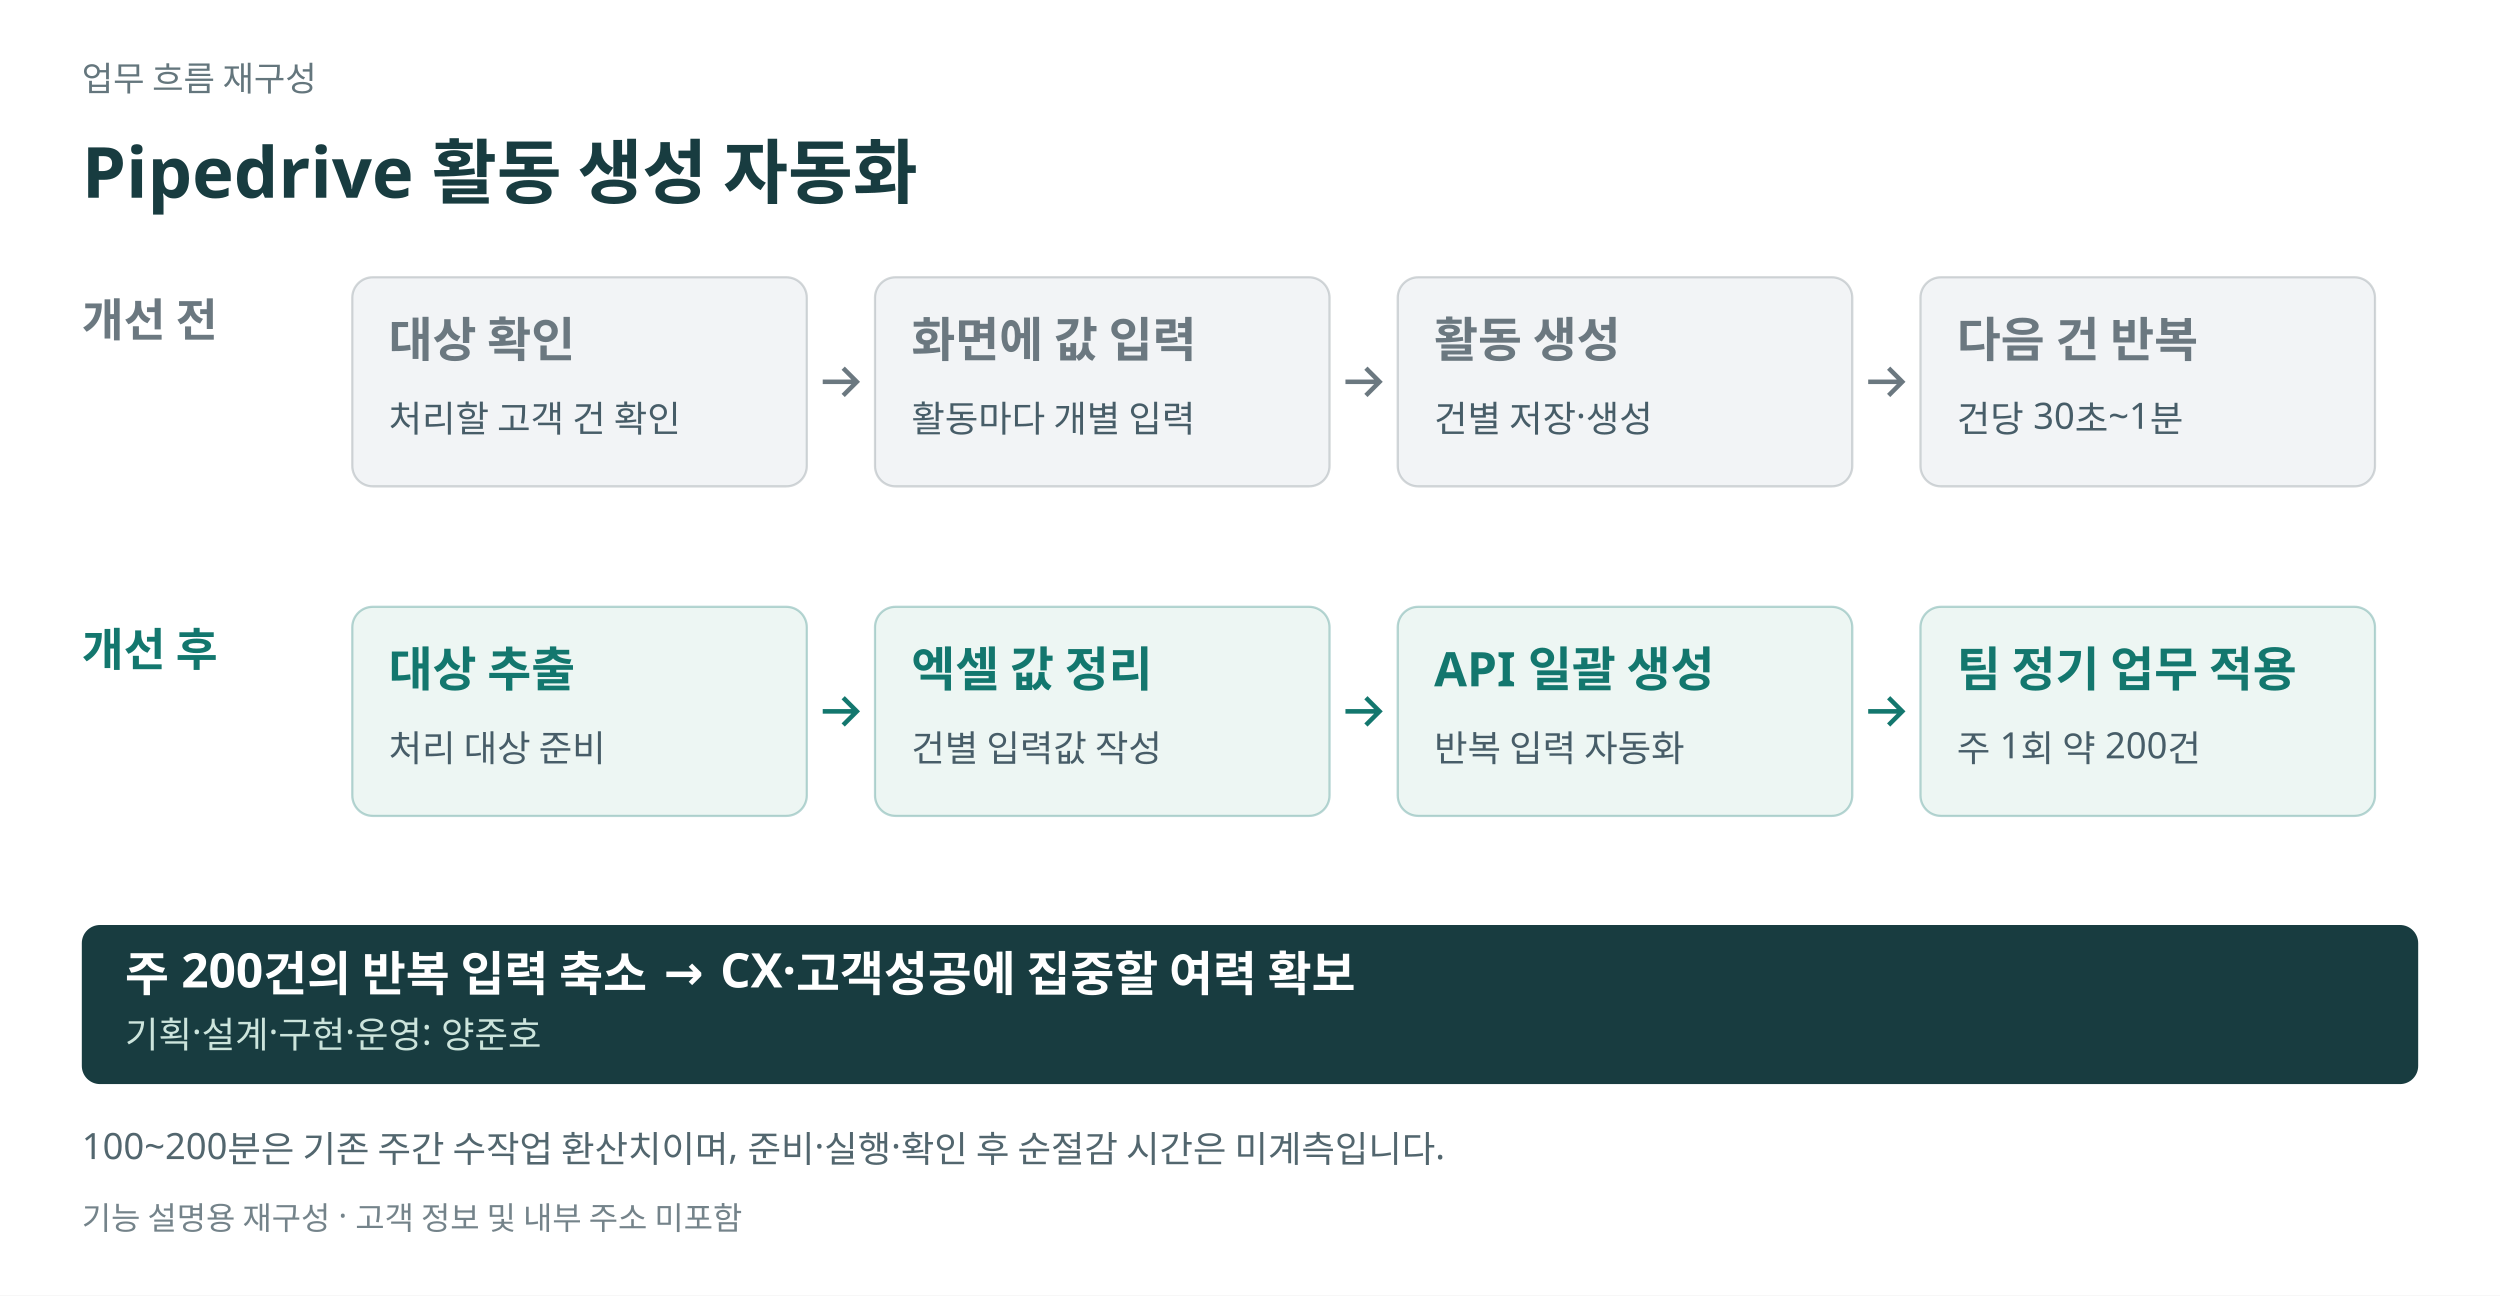
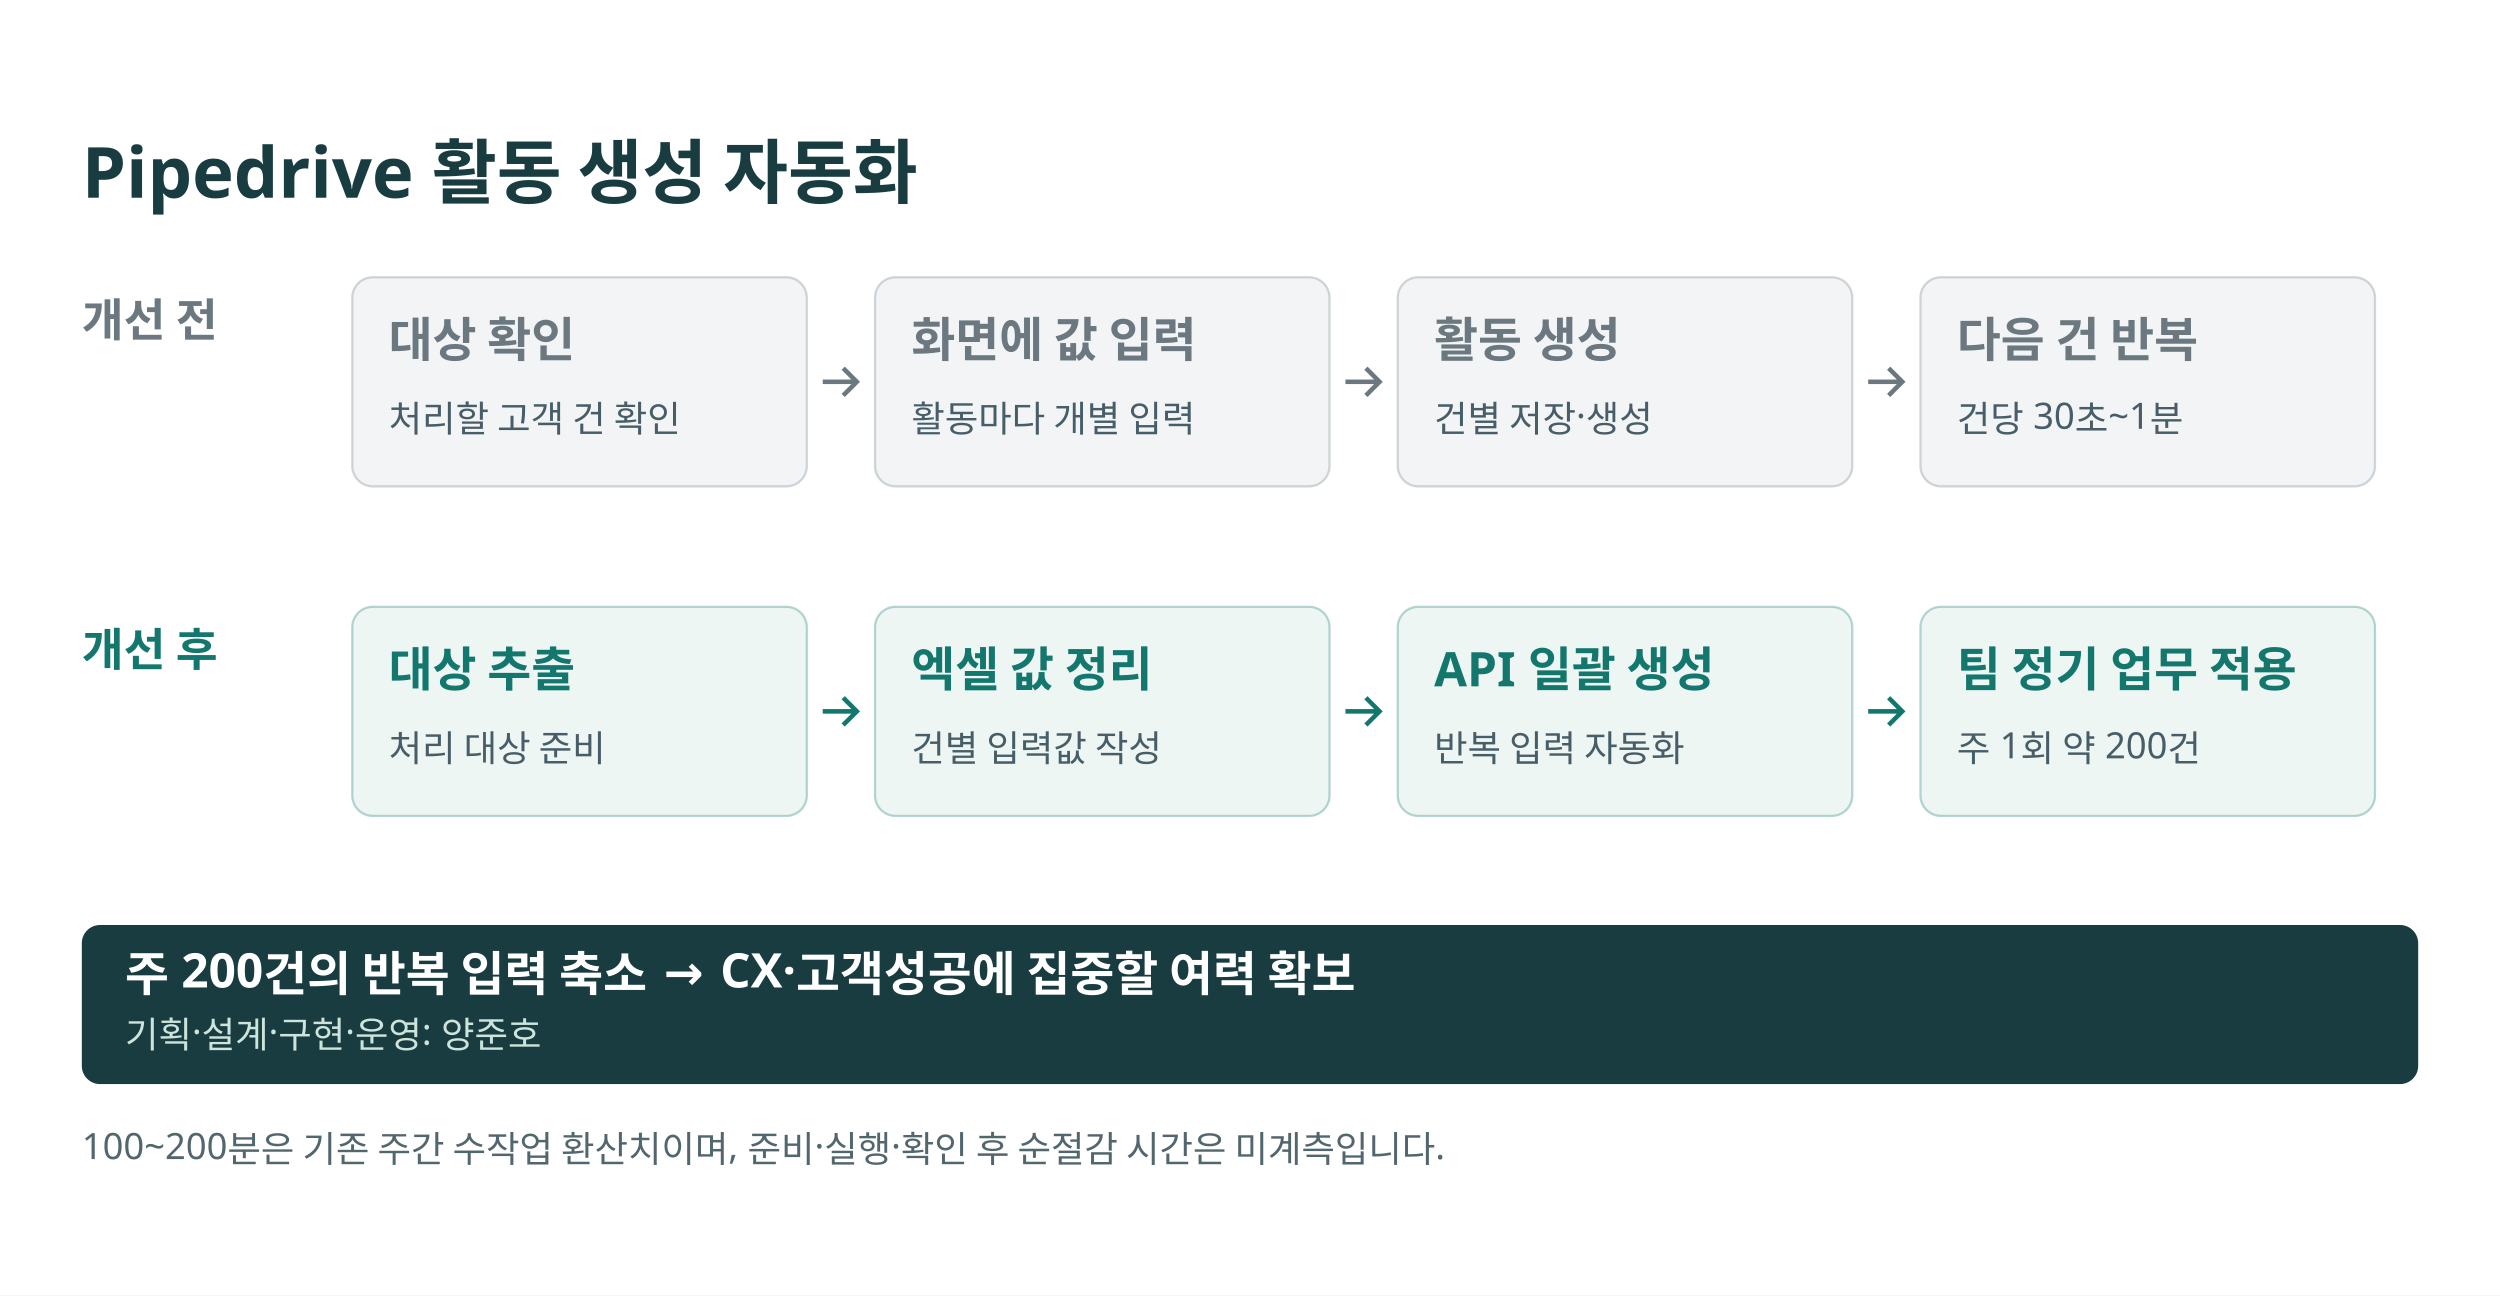
<svg xmlns="http://www.w3.org/2000/svg" width="1100" height="570" viewBox="0 0 1100 570" role="img">
  <rect width="1100" height="570" fill="white" />
  <g font-family="Apple SD Gothic Neo, Noto Sans KR, sans-serif">
-     <text x="36" y="40" font-size="15" fill="#64767d" font-weight="400">업무 흐름 재구성</text>
    <text x="36" y="87" font-size="31" fill="#183c40" font-weight="700">Pipedrive 활동 생성 자동화</text>
    <text x="36" y="148" font-size="20" fill="#6b7880" font-weight="700">개선 전</text>
    <rect x="155" y="122" width="200" height="92" rx="9" fill="#f2f4f6" stroke="#6b7880" stroke-opacity=".3" />
    <text x="171" y="157" font-size="21" fill="#6b7880" font-weight="700">대상 확인</text>
    <text x="171" y="190" font-size="16" fill="#475d68" font-weight="400">처리할 고객 건 확인</text>
    <path d="M 362 168 h 15 m -6 -6 l 6 6 -6 6" fill="none" stroke="#6b7880" stroke-width="2" />
    <rect x="385" y="122" width="200" height="92" rx="9" fill="#f2f4f6" stroke="#6b7880" stroke-opacity=".3" />
    <text x="401" y="157" font-size="21" fill="#6b7880" font-weight="700">화면에 값 입력</text>
    <text x="401" y="190" font-size="16" fill="#475d68" font-weight="400">활동마다 개별 입력</text>
    <path d="M 592 168 h 15 m -6 -6 l 6 6 -6 6" fill="none" stroke="#6b7880" stroke-width="2" />
    <rect x="615" y="122" width="200" height="92" rx="9" fill="#f2f4f6" stroke="#6b7880" stroke-opacity=".3" />
    <text x="631" y="157" font-size="21" fill="#6b7880" font-weight="700">활동 생성</text>
    <text x="631" y="190" font-size="16" fill="#475d68" font-weight="400">건별 저장·생성</text>
    <path d="M 822 168 h 15 m -6 -6 l 6 6 -6 6" fill="none" stroke="#6b7880" stroke-width="2" />
    <rect x="845" y="122" width="200" height="92" rx="9" fill="#f2f4f6" stroke="#6b7880" stroke-opacity=".3" />
    <text x="861" y="157" font-size="21" fill="#6b7880" font-weight="700">다음 건 반복</text>
    <text x="861" y="190" font-size="16" fill="#475d68" font-weight="400">건당 30초~1분</text>
    <text x="36" y="293" font-size="20" fill="#13776e" font-weight="700">개선 후</text>
    <rect x="155" y="267" width="200" height="92" rx="9" fill="#edf6f3" stroke="#13776e" stroke-opacity=".3" />
    <text x="171" y="302" font-size="21" fill="#13776e" font-weight="700">대상 추출</text>
    <text x="171" y="335" font-size="16" fill="#475d68" font-weight="400">처리 대상 준비</text>
    <path d="M 362 313 h 15 m -6 -6 l 6 6 -6 6" fill="none" stroke="#13776e" stroke-width="2" />
    <rect x="385" y="267" width="200" height="92" rx="9" fill="#edf6f3" stroke="#13776e" stroke-opacity=".3" />
    <text x="401" y="302" font-size="21" fill="#13776e" font-weight="700">엑셀 값 정리</text>
    <text x="401" y="335" font-size="16" fill="#475d68" font-weight="400">건별 입력값 작성</text>
    <path d="M 592 313 h 15 m -6 -6 l 6 6 -6 6" fill="none" stroke="#13776e" stroke-width="2" />
    <rect x="615" y="267" width="200" height="92" rx="9" fill="#edf6f3" stroke="#13776e" stroke-opacity=".3" />
    <text x="631" y="302" font-size="21" fill="#13776e" font-weight="700">API 일괄 생성</text>
    <text x="631" y="335" font-size="16" fill="#475d68" font-weight="400">반복 입력 자동화</text>
    <path d="M 822 313 h 15 m -6 -6 l 6 6 -6 6" fill="none" stroke="#13776e" stroke-width="2" />
    <rect x="845" y="267" width="200" height="92" rx="9" fill="#edf6f3" stroke="#13776e" stroke-opacity=".3" />
    <text x="861" y="302" font-size="21" fill="#13776e" font-weight="700">팀 정기 업무 적용</text>
    <text x="861" y="335" font-size="16" fill="#475d68" font-weight="400">주 1회 약 200건</text>
    <rect x="36" y="407" width="1028" height="70" rx="8" fill="#183c40" />
    <text x="55" y="436" font-size="21" fill="white" font-weight="700">주 200건의 반복 입력 축소 → CX·고객성공에 집중할 여력 확보</text>
    <text x="55" y="461" font-size="16" fill="#cce4dc" font-weight="400">기획·설계·구현·운영: 양준호</text>
    <text x="36" y="510" font-size="16" fill="#52666e" font-weight="400">100~200분은 기존 주간 수작업 환산치이며, 준비·실행·확인 후 순절감 시간은 미계측입니다.</text>
-     <text x="36" y="541" font-size="14" fill="#74838a" font-weight="400">기능 설명용 재구성 · 고객 정보 및 내부 주소 미포함</text>
  </g>
</svg>
